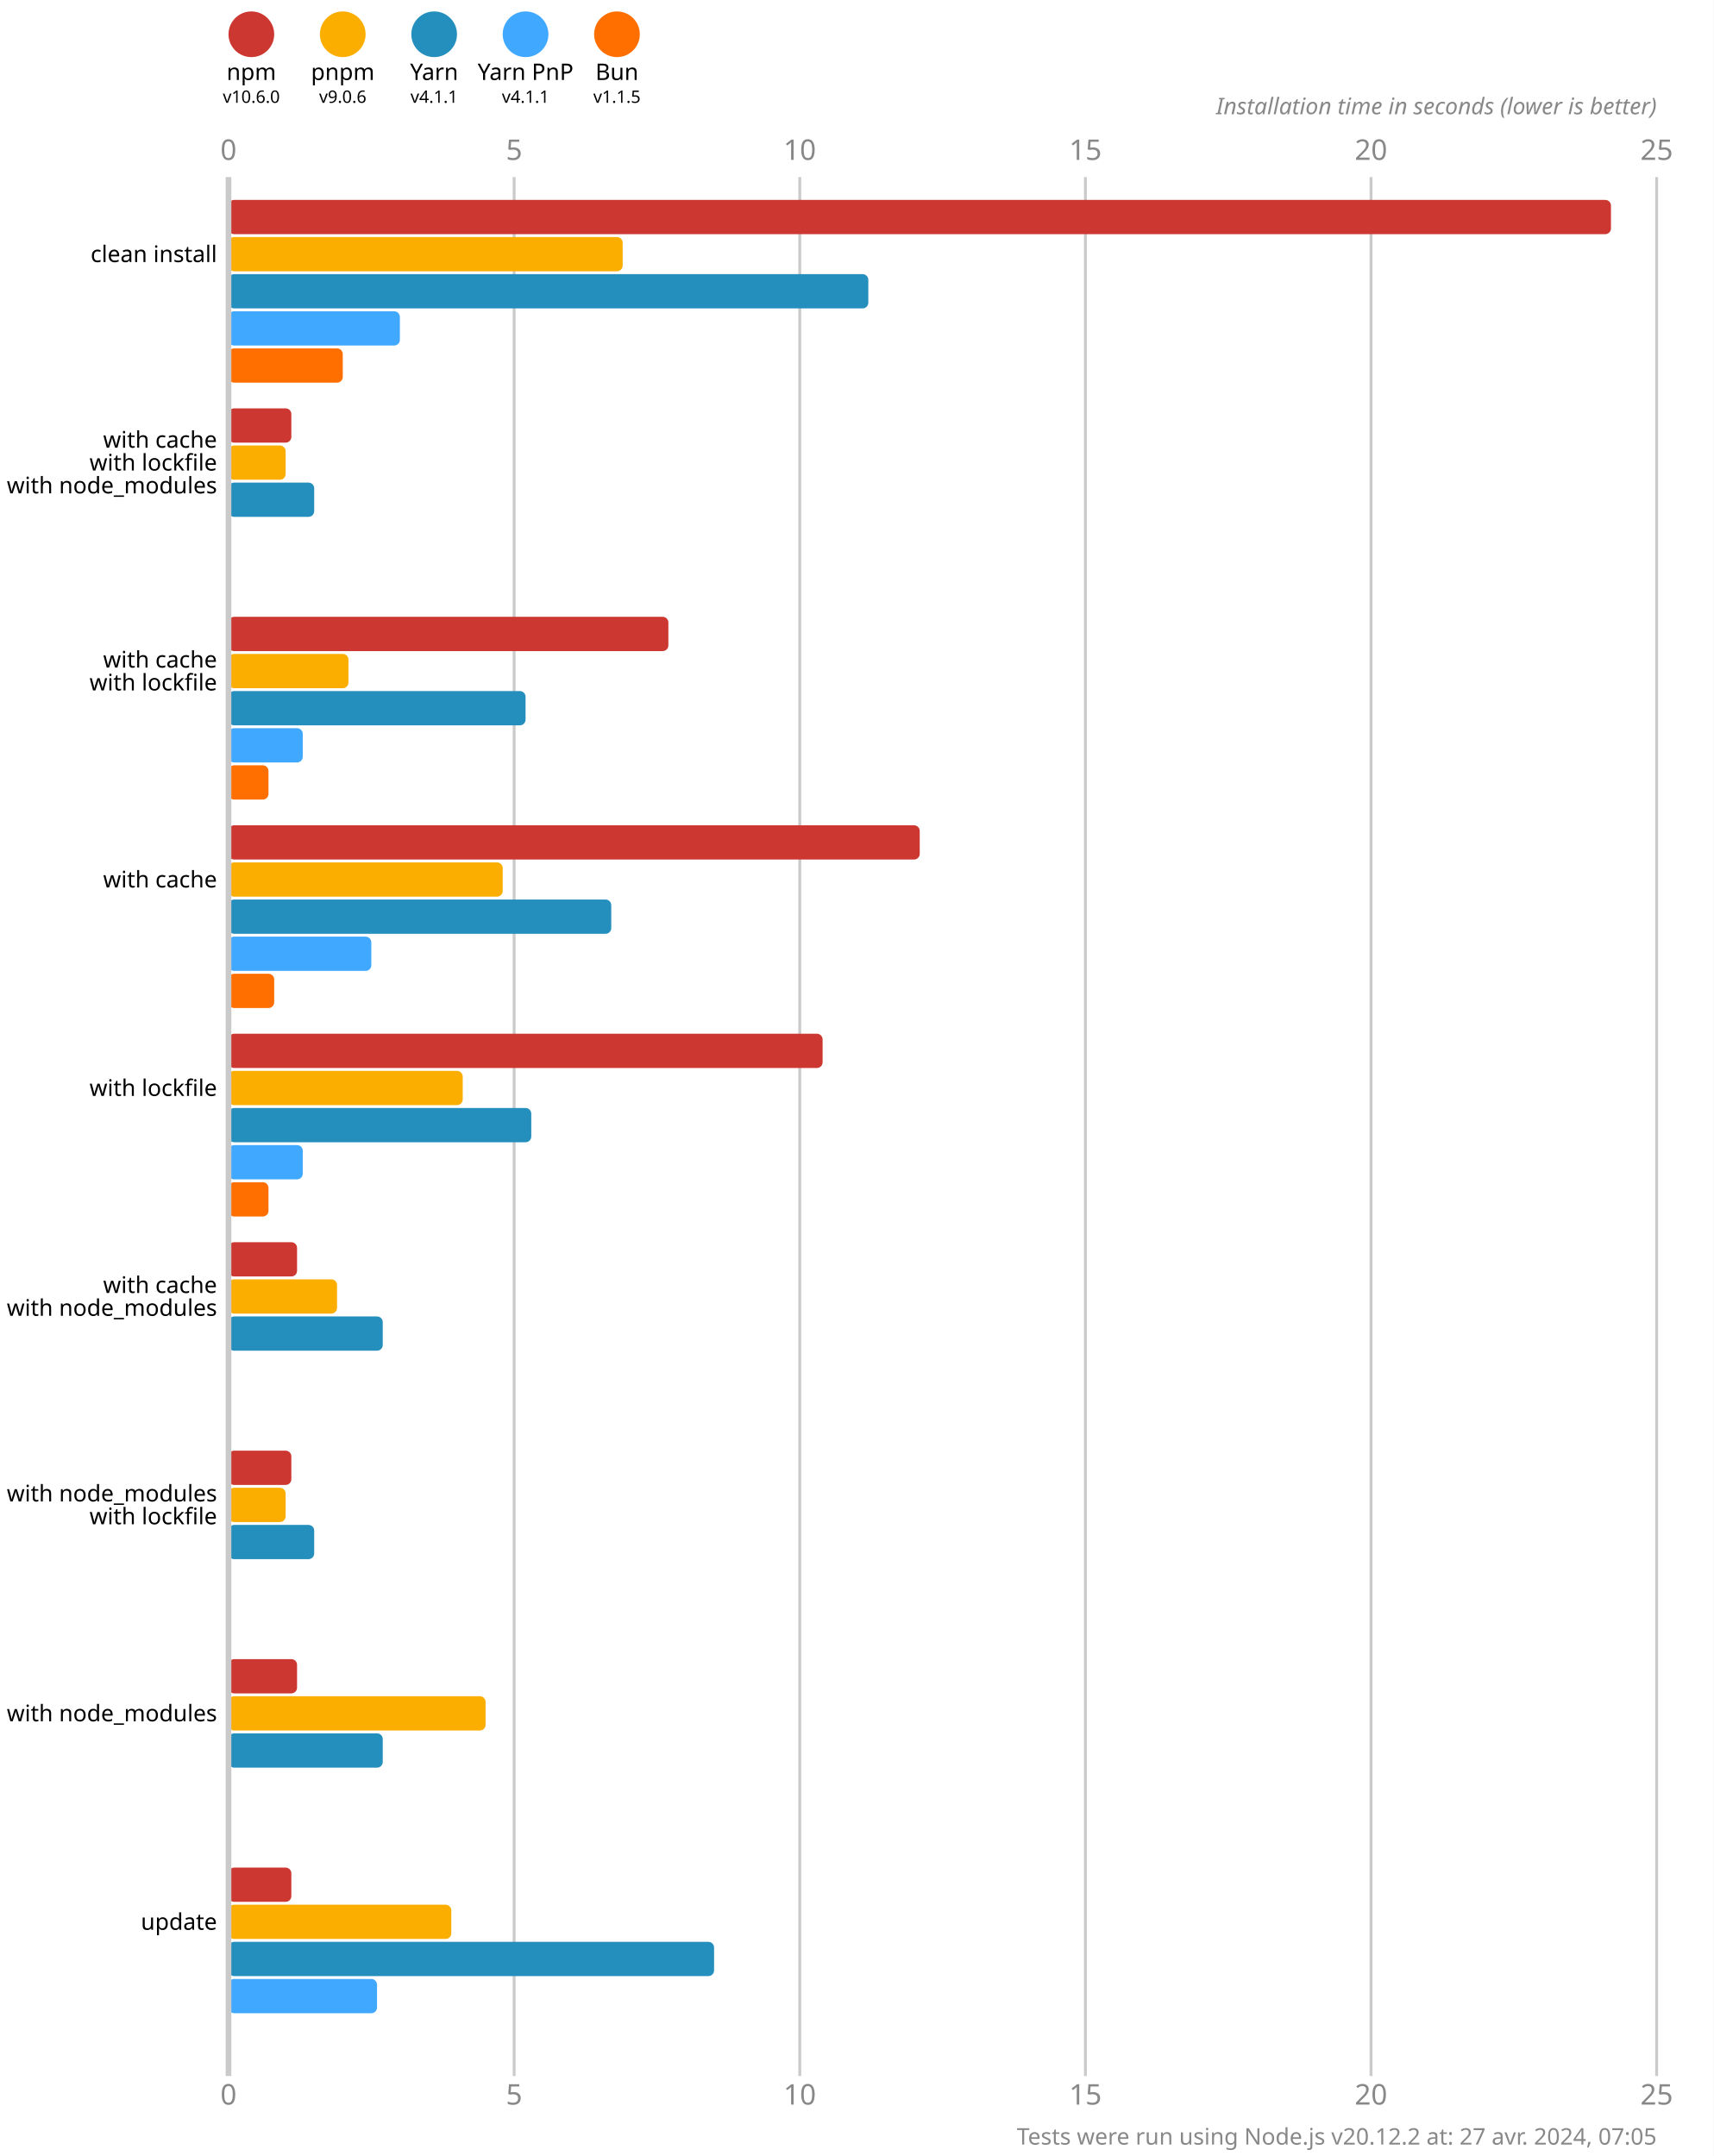
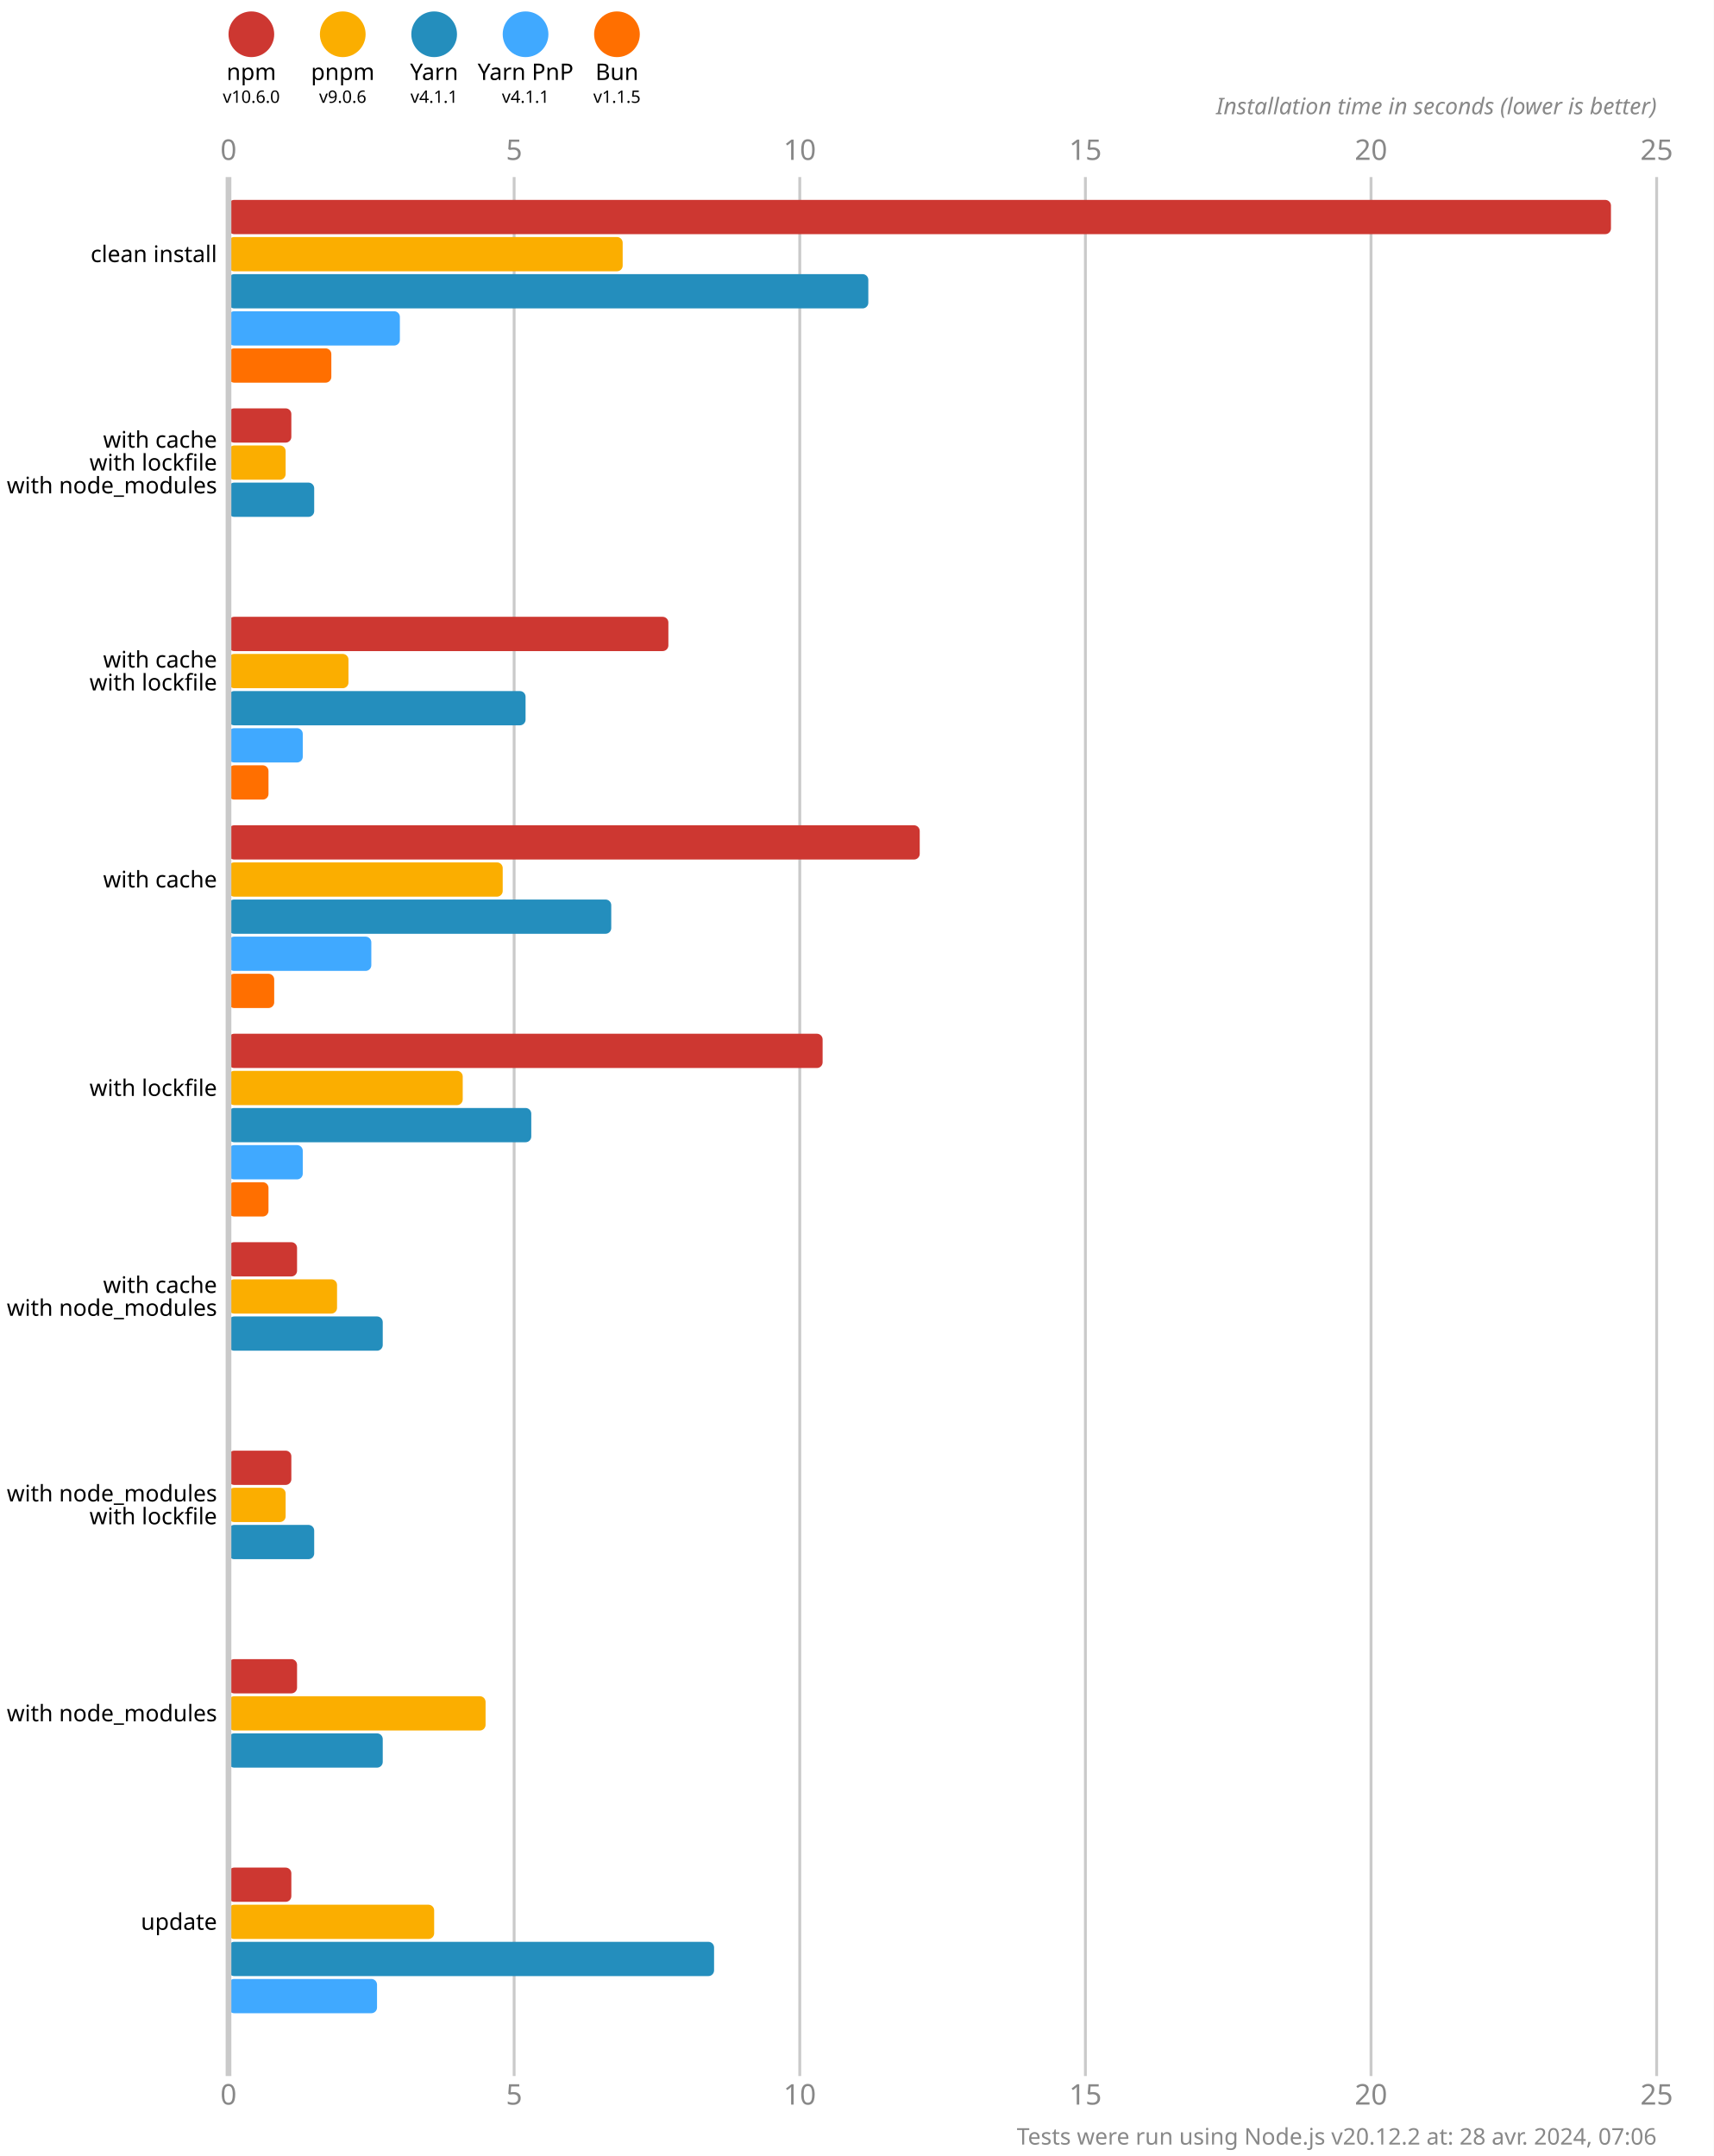
<svg xmlns="http://www.w3.org/2000/svg" version="1.1" viewBox="0 0 300 377.5">
  <style>
    .font { font-family: sans-serif; }
    .s3 { font-size: 3px; }
    .s4 { font-size: 4px; }
    .s5 { font-size: 5px; }
    .line { stroke: #cacaca; }
    .width { stroke-width: 0.5; }
    .text { fill: #888; }
  </style>
  <rect x="0" y="0" width="300" height="377.5" fill="#fff" />
  <circle cx="44" cy="6" r="4" fill="#cd3731" />
  <text x="44" y="14" class="font s4" text-anchor="middle">npm</text>
  <text x="44" y="18" class="font s3" text-anchor="middle">v10.6.0</text>
  <circle cx="60" cy="6" r="4" fill="#fbae00" />
  <text x="60" y="14" class="font s4" text-anchor="middle">pnpm</text>
  <text x="60" y="18" class="font s3" text-anchor="middle">v9.0.6</text>
  <circle cx="76" cy="6" r="4" fill="#248ebd" />
  <text x="76" y="14" class="font s4" text-anchor="middle">Yarn</text>
  <text x="76" y="18" class="font s3" text-anchor="middle">v4.1.1</text>
  <circle cx="92" cy="6" r="4" fill="#40a9ff" />
  <text x="92" y="14" class="font s4" text-anchor="middle">Yarn PnP</text>
  <text x="92" y="18" class="font s3" text-anchor="middle">v4.1.1</text>
  <circle cx="108" cy="6" r="4" fill="#ff6f00" />
  <text x="108" y="14" class="font s4" text-anchor="middle">Bun</text>
  <text x="108" y="18" class="font s3" text-anchor="middle">v1.1.5</text>
  <text x="40" y="28" class="font s5 text" text-anchor="middle">0</text>
  <text x="40" y="368.5" class="font s5 text" text-anchor="middle">0</text>
  <line x1="90" y1="31" x2="90" y2="363.5" class="line width" />
  <text x="90" y="28" class="font s5 text" text-anchor="middle">5</text>
  <text x="90" y="368.5" class="font s5 text" text-anchor="middle">5</text>
  <line x1="140" y1="31" x2="140" y2="363.5" class="line width" />
  <text x="140" y="28" class="font s5 text" text-anchor="middle">10</text>
  <text x="140" y="368.5" class="font s5 text" text-anchor="middle">10</text>
  <line x1="190" y1="31" x2="190" y2="363.5" class="line width" />
  <text x="190" y="28" class="font s5 text" text-anchor="middle">15</text>
  <text x="190" y="368.5" class="font s5 text" text-anchor="middle">15</text>
  <line x1="240" y1="31" x2="240" y2="363.5" class="line width" />
  <text x="240" y="28" class="font s5 text" text-anchor="middle">20</text>
  <text x="240" y="368.5" class="font s5 text" text-anchor="middle">20</text>
  <line x1="290" y1="31" x2="290" y2="363.5" class="line width" />
  <text x="290" y="28" class="font s5 text" text-anchor="middle">25</text>
  <text x="290" y="368.5" class="font s5 text" text-anchor="middle">25</text>
  <text x="290" y="20" class="font s4 text" font-style="italic" text-anchor="end">Installation time in seconds (lower is better)</text>
  <rect x="40" y="35" width="242" height="6" fill="#cd3731" rx="1" ry="1" />
  <rect x="40" y="41.5" width="69" height="6" fill="#fbae00" rx="1" ry="1" />
  <rect x="40" y="48" width="112" height="6" fill="#248ebd" rx="1" ry="1" />
  <rect x="40" y="54.5" width="30" height="6" fill="#40a9ff" rx="1" ry="1" />
-   <rect x="40" y="61" width="20" height="6" fill="#ff6f00" rx="1" ry="1" />
+   <rect x="40" y="61" width="18" height="6" fill="#ff6f00" rx="1" ry="1" />
  <rect x="40" y="71.5" width="11" height="6" fill="#cd3731" rx="1" ry="1" />
  <rect x="40" y="78" width="10" height="6" fill="#fbae00" rx="1" ry="1" />
  <rect x="40" y="84.5" width="15" height="6" fill="#248ebd" rx="1" ry="1" />
  <rect x="40" y="91" width="0" height="6" fill="#40a9ff" rx="1" ry="1" />
  <rect x="40" y="97.5" width="0" height="6" fill="#ff6f00" rx="1" ry="1" />
  <rect x="40" y="108" width="77" height="6" fill="#cd3731" rx="1" ry="1" />
  <rect x="40" y="114.5" width="21" height="6" fill="#fbae00" rx="1" ry="1" />
  <rect x="40" y="121" width="52" height="6" fill="#248ebd" rx="1" ry="1" />
  <rect x="40" y="127.5" width="13" height="6" fill="#40a9ff" rx="1" ry="1" />
  <rect x="40" y="134" width="7" height="6" fill="#ff6f00" rx="1" ry="1" />
  <rect x="40" y="144.5" width="121" height="6" fill="#cd3731" rx="1" ry="1" />
  <rect x="40" y="151" width="48" height="6" fill="#fbae00" rx="1" ry="1" />
  <rect x="40" y="157.5" width="67" height="6" fill="#248ebd" rx="1" ry="1" />
  <rect x="40" y="164" width="25" height="6" fill="#40a9ff" rx="1" ry="1" />
  <rect x="40" y="170.5" width="8" height="6" fill="#ff6f00" rx="1" ry="1" />
  <rect x="40" y="181" width="104" height="6" fill="#cd3731" rx="1" ry="1" />
  <rect x="40" y="187.5" width="41" height="6" fill="#fbae00" rx="1" ry="1" />
  <rect x="40" y="194" width="53" height="6" fill="#248ebd" rx="1" ry="1" />
  <rect x="40" y="200.5" width="13" height="6" fill="#40a9ff" rx="1" ry="1" />
  <rect x="40" y="207" width="7" height="6" fill="#ff6f00" rx="1" ry="1" />
  <rect x="40" y="217.5" width="12" height="6" fill="#cd3731" rx="1" ry="1" />
  <rect x="40" y="224" width="19" height="6" fill="#fbae00" rx="1" ry="1" />
  <rect x="40" y="230.5" width="27" height="6" fill="#248ebd" rx="1" ry="1" />
  <rect x="40" y="237" width="0" height="6" fill="#40a9ff" rx="1" ry="1" />
  <rect x="40" y="243.5" width="0" height="6" fill="#ff6f00" rx="1" ry="1" />
  <rect x="40" y="254" width="11" height="6" fill="#cd3731" rx="1" ry="1" />
  <rect x="40" y="260.5" width="10" height="6" fill="#fbae00" rx="1" ry="1" />
  <rect x="40" y="267" width="15" height="6" fill="#248ebd" rx="1" ry="1" />
  <rect x="40" y="273.5" width="0" height="6" fill="#40a9ff" rx="1" ry="1" />
  <rect x="40" y="280" width="0" height="6" fill="#ff6f00" rx="1" ry="1" />
  <rect x="40" y="290.5" width="12" height="6" fill="#cd3731" rx="1" ry="1" />
  <rect x="40" y="297" width="45" height="6" fill="#fbae00" rx="1" ry="1" />
  <rect x="40" y="303.5" width="27" height="6" fill="#248ebd" rx="1" ry="1" />
  <rect x="40" y="310" width="0" height="6" fill="#40a9ff" rx="1" ry="1" />
  <rect x="40" y="316.5" width="0" height="6" fill="#ff6f00" rx="1" ry="1" />
  <rect x="40" y="327" width="11" height="6" fill="#cd3731" rx="1" ry="1" />
-   <rect x="40" y="333.5" width="39" height="6" fill="#fbae00" rx="1" ry="1" />
+   <rect x="40" y="333.5" width="36" height="6" fill="#fbae00" rx="1" ry="1" />
  <rect x="40" y="340" width="85" height="6" fill="#248ebd" rx="1" ry="1" />
  <rect x="40" y="346.5" width="26" height="6" fill="#40a9ff" rx="1" ry="1" />
  <rect x="40" y="353" width="0" height="6" fill="#ff6f00" rx="1" ry="1" />
  <line x1="40" y1="31" x2="40" y2="363.5" class="line" />
  <text x="38" y="44.5" class="font s4" dominant-baseline="middle" text-anchor="end">clean install</text>
  <text x="38" y="77" class="font s4" dominant-baseline="middle" text-anchor="end">with cache</text>
  <text x="38" y="81" class="font s4" dominant-baseline="middle" text-anchor="end">with lockfile</text>
  <text x="38" y="85" class="font s4" dominant-baseline="middle" text-anchor="end">with node_modules</text>
  <text x="38" y="115.5" class="font s4" dominant-baseline="middle" text-anchor="end">with cache</text>
  <text x="38" y="119.5" class="font s4" dominant-baseline="middle" text-anchor="end">with lockfile</text>
  <text x="38" y="154" class="font s4" dominant-baseline="middle" text-anchor="end">with cache</text>
  <text x="38" y="190.5" class="font s4" dominant-baseline="middle" text-anchor="end">with lockfile</text>
  <text x="38" y="225" class="font s4" dominant-baseline="middle" text-anchor="end">with cache</text>
  <text x="38" y="229" class="font s4" dominant-baseline="middle" text-anchor="end">with node_modules</text>
  <text x="38" y="261.5" class="font s4" dominant-baseline="middle" text-anchor="end">with node_modules</text>
  <text x="38" y="265.5" class="font s4" dominant-baseline="middle" text-anchor="end">with lockfile</text>
  <text x="38" y="300" class="font s4" dominant-baseline="middle" text-anchor="end">with node_modules</text>
  <text x="38" y="336.5" class="font s4" dominant-baseline="middle" text-anchor="end">update</text>
-   <text x="290" y="375.5" class="font s4 text" text-anchor="end">Tests were run using Node.js v20.12.2 at: 27 avr. 2024, 07:05</text>
+   <text x="290" y="375.5" class="font s4 text" text-anchor="end">Tests were run using Node.js v20.12.2 at: 28 avr. 2024, 07:06</text>
</svg>
